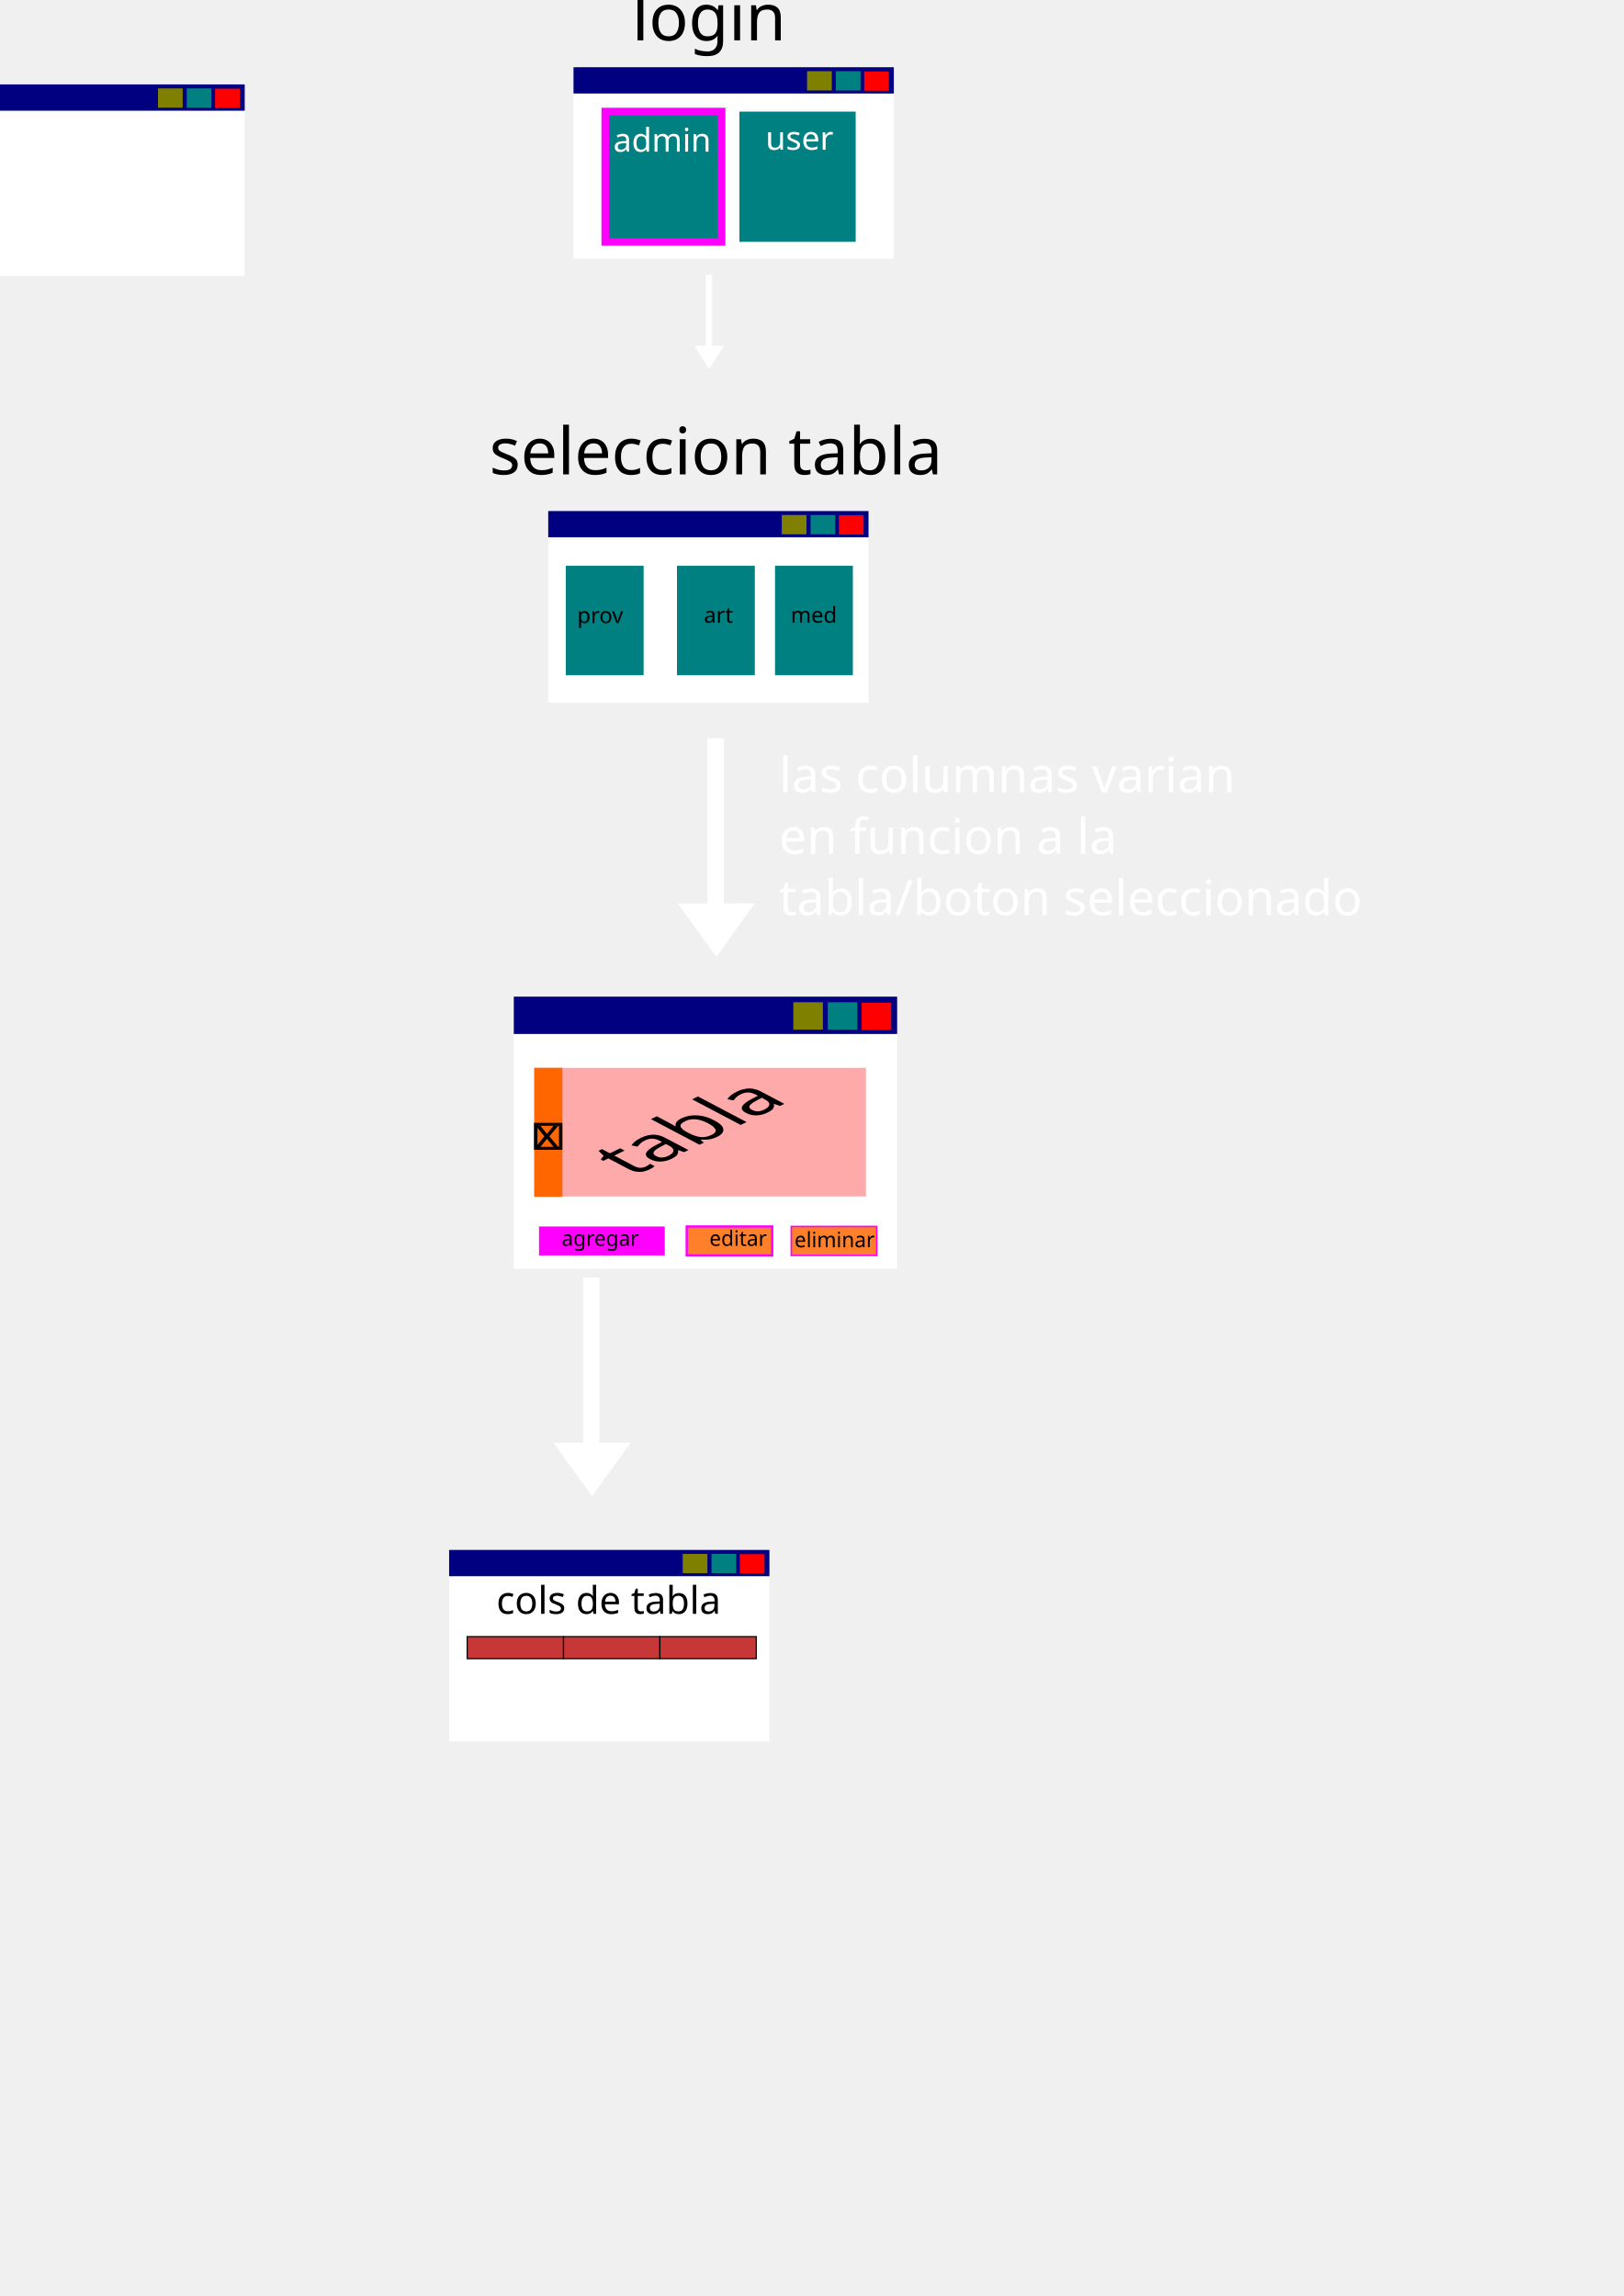
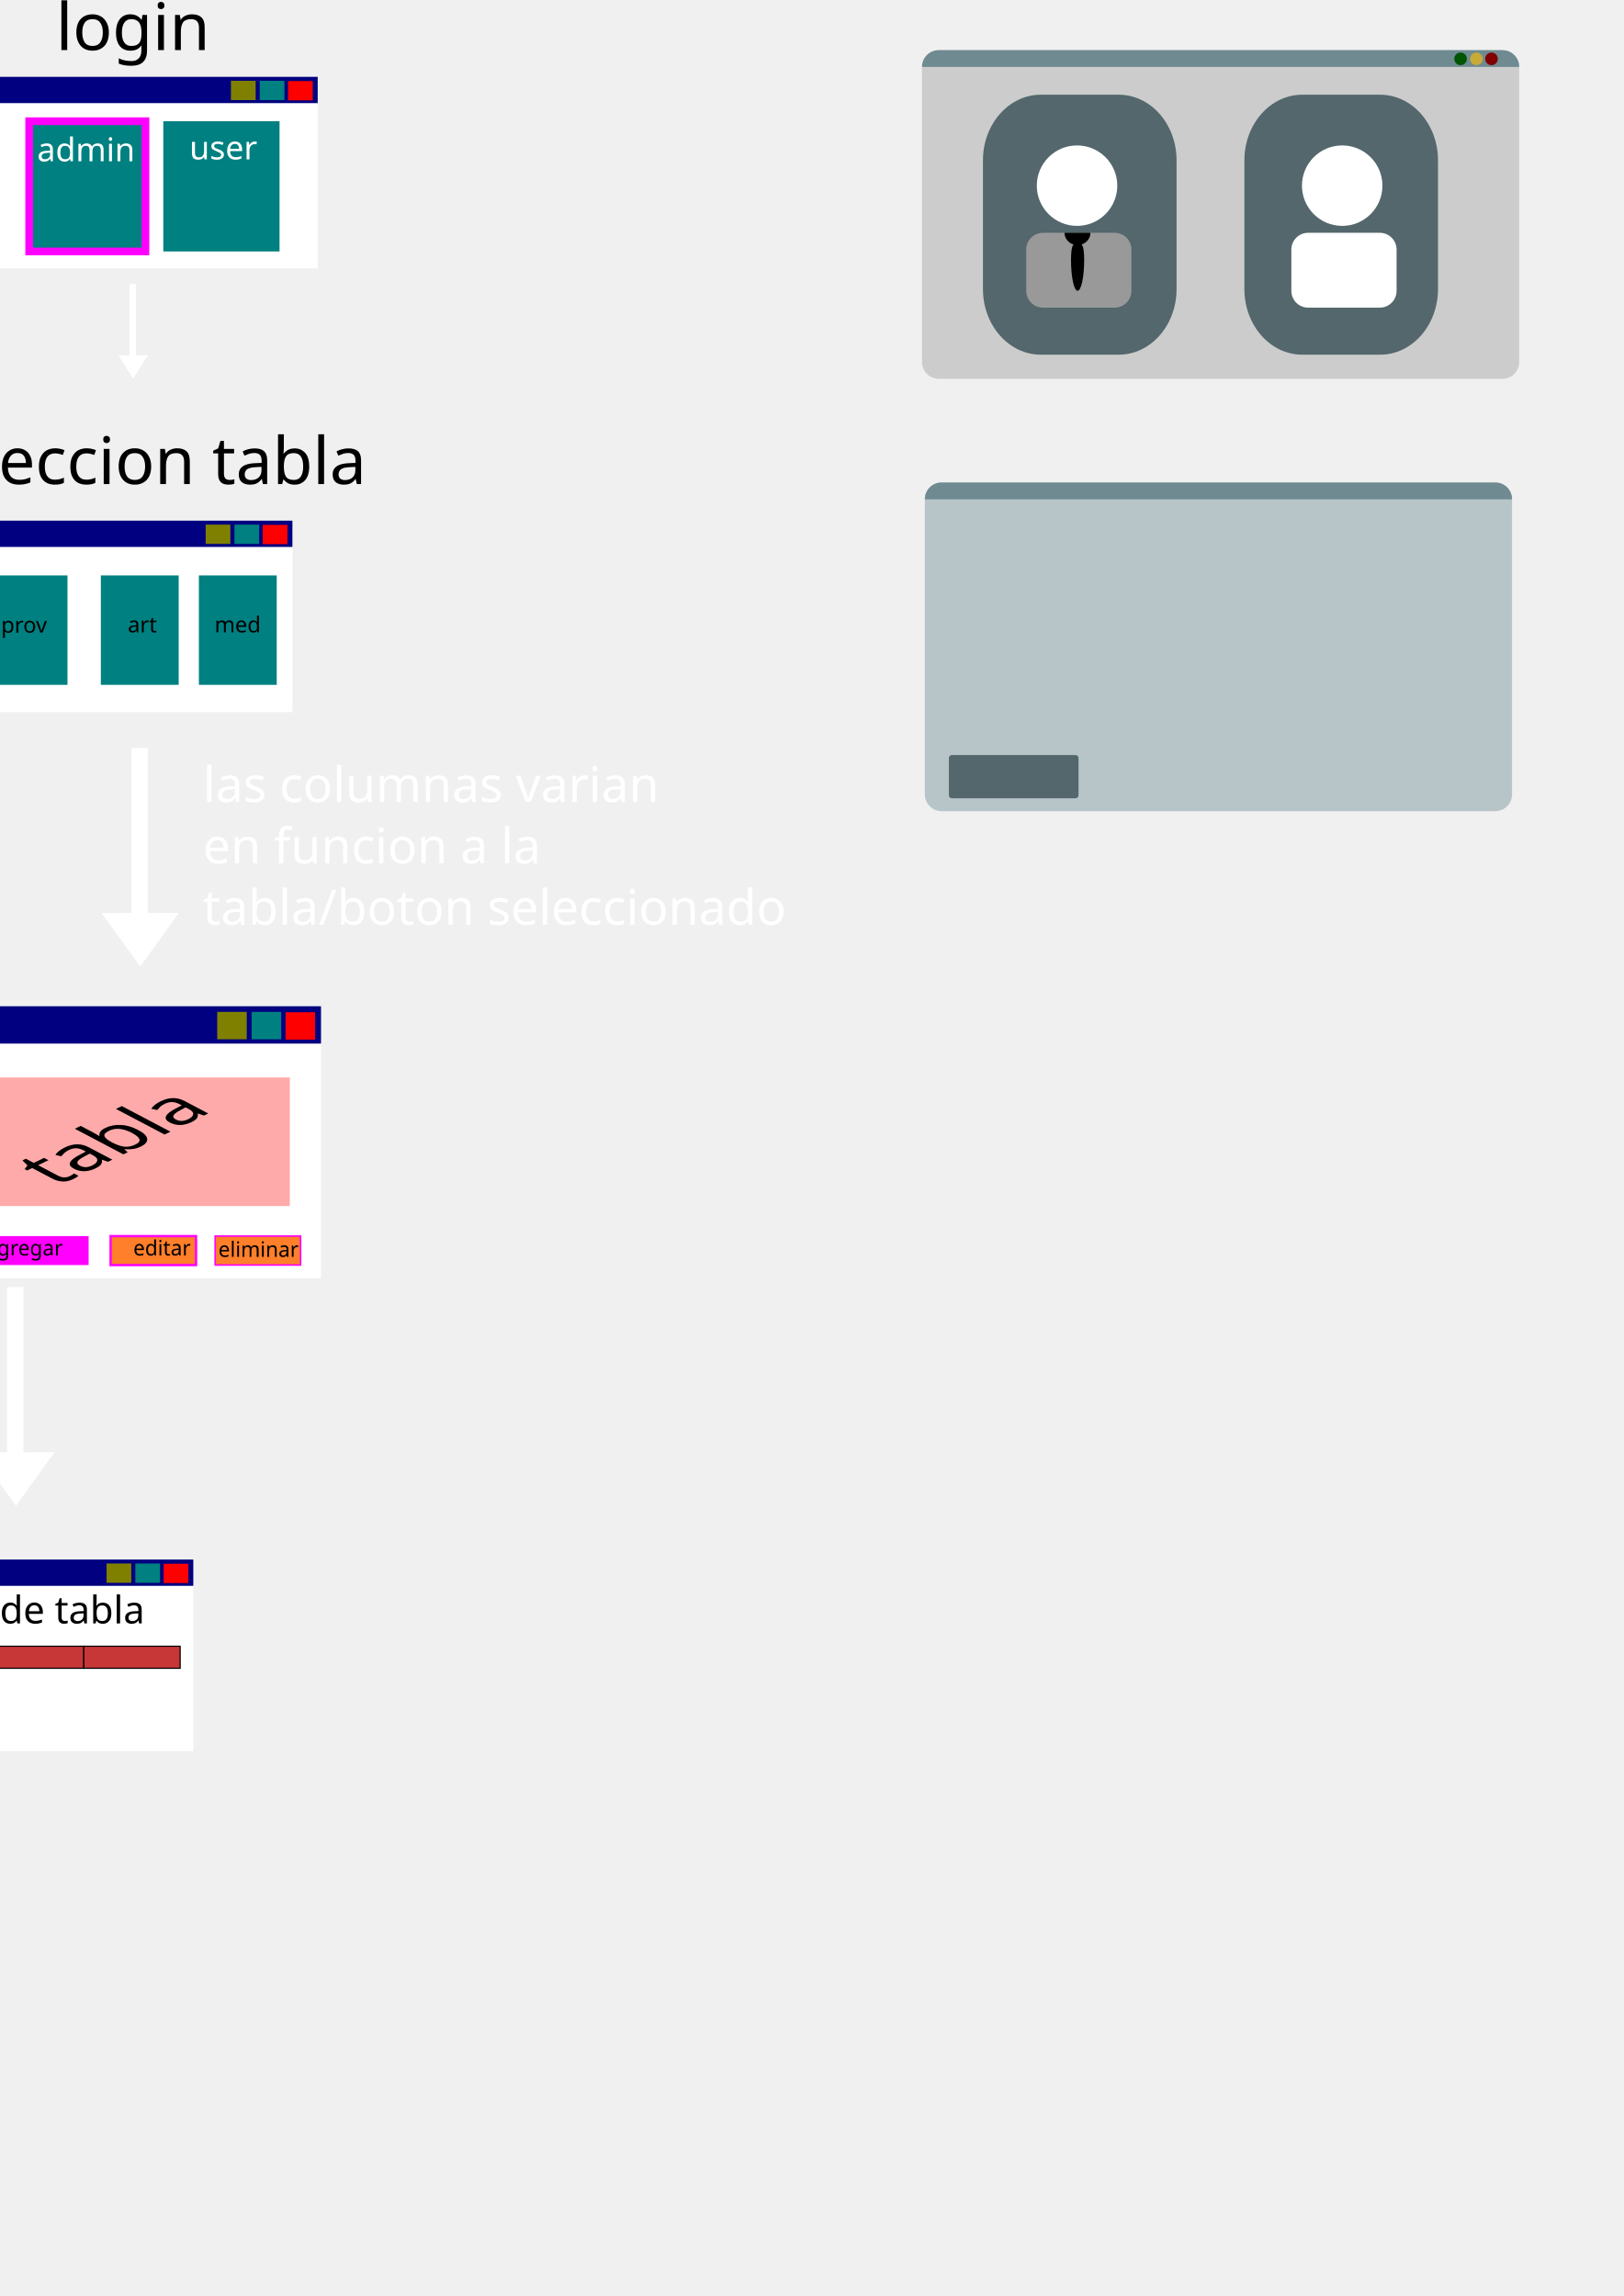
<svg xmlns="http://www.w3.org/2000/svg" width="210mm" height="297mm" viewBox="0 0 210 297" version="1.1" id="svg5">
  <defs id="defs2" />
  <g id="layer1">
-     <g id="g2008" transform="translate(-15.84804,-11.56301)">
+     <g id="g2008" transform="translate(-90.36115,-10.31947)">
      <g id="g1696" transform="matrix(1.180257,0,0,1.217351,-1.094229,-4.886778)">
        <rect style="fill:#ffffff;stroke:none;stroke-width:1;stroke-linecap:round;stroke-miterlimit:4;stroke-dasharray:none" id="rect1482" width="35.102" height="20.351" x="6.07" y="22.483" />
        <rect style="fill:#000080;stroke:none;stroke-width:0.37;stroke-linecap:round;stroke-miterlimit:4;stroke-dasharray:none" id="rect1564" width="35.102" height="2.793" x="6.07" y="22.483" />
      </g>
      <rect style="fill:#ff0000;stroke:none;stroke-width:1;stroke-linecap:round;stroke-miterlimit:4;stroke-dasharray:none" id="rect1818" width="3.197" height="2.496" x="43.663" y="23.03" />
      <rect style="fill:#008080;stroke:none;stroke-width:1;stroke-linecap:round;stroke-miterlimit:4;stroke-dasharray:none" id="rect1944" width="3.197" height="2.496" x="40.002" y="22.996" />
      <rect style="fill:#808000;stroke:none;stroke-width:1;stroke-linecap:round;stroke-miterlimit:4;stroke-dasharray:none" id="rect1964" width="3.197" height="2.496" x="36.279" y="22.996" />
    </g>
-     <g id="g18349" transform="translate(20.18849,-14.31816)">
+     <g id="g18349" transform="translate(-54.32461,-13.07463)">
      <g id="g2102" transform="translate(47.91416,0.5306926)">
        <g id="g2094" transform="matrix(1.180257,0,0,1.217351,-1.094229,-4.886778)">
          <rect style="fill:#ffffff;stroke:none;stroke-width:1;stroke-linecap:round;stroke-miterlimit:4;stroke-dasharray:none" id="rect2090" width="35.102" height="20.351" x="6.07" y="22.483" />
          <rect style="fill:#000080;stroke:none;stroke-width:0.37;stroke-linecap:round;stroke-miterlimit:4;stroke-dasharray:none" id="rect2092" width="35.102" height="2.793" x="6.07" y="22.483" />
        </g>
        <rect style="fill:#ff0000;stroke:none;stroke-width:1;stroke-linecap:round;stroke-miterlimit:4;stroke-dasharray:none" id="rect2096" width="3.197" height="2.496" x="43.663" y="23.03" />
        <rect style="fill:#008080;stroke:none;stroke-width:1;stroke-linecap:round;stroke-miterlimit:4;stroke-dasharray:none" id="rect2098" width="3.197" height="2.496" x="40.002" y="22.996" />
        <rect style="fill:#808000;stroke:none;stroke-width:1;stroke-linecap:round;stroke-miterlimit:4;stroke-dasharray:none" id="rect2100" width="3.197" height="2.496" x="36.279" y="22.996" />
      </g>
      <rect style="fill:#008080;stroke:#ff00ff;stroke-width:1;stroke-linecap:round;stroke-miterlimit:4;stroke-dasharray:none" id="rect2126" width="15.034" height="16.843" x="58.099" y="28.758" />
      <rect style="fill:#008080;stroke:none;stroke-width:1;stroke-linecap:round;stroke-miterlimit:4;stroke-dasharray:none" id="rect2208" width="15.034" height="16.843" x="75.445" y="28.758" />
      <text xml:space="preserve" style="font-style:normal;font-weight:normal;font-size:4.233px;line-height:1.25;font-family:sans-serif;fill:#ffffff;fill-opacity:1;stroke:none;stroke-width:0.265" x="59.132" y="33.937" id="text13174">
        <tspan id="tspan13172" style="font-size:4.233px;fill:#ffffff;stroke-width:0.265" x="59.132" y="33.937">admin</tspan>
      </text>
      <text xml:space="preserve" style="font-style:normal;font-weight:normal;font-size:4.233px;line-height:1.25;font-family:sans-serif;letter-spacing:0px;fill:#ffffff;fill-opacity:1;stroke:none;stroke-width:0.265" x="78.826" y="33.685" id="text16562">
        <tspan id="tspan16560" style="font-size:4.233px;fill:#ffffff;stroke-width:0.265" x="78.826" y="33.685">user</tspan>
      </text>
    </g>
-     <text xml:space="preserve" style="font-style:normal;font-weight:normal;font-size:8.467px;line-height:1.25;font-family:sans-serif;fill:#000000;fill-opacity:1;stroke:none;stroke-width:0.265" x="81.734" y="5.231" id="text25767">
-       <tspan id="tspan25765" style="font-size:8.467px;stroke-width:0.265" x="81.734" y="5.231">login</tspan>
+     <text xml:space="preserve" style="font-style:normal;font-weight:normal;font-size:8.467px;line-height:1.25;font-family:sans-serif;fill:#000000;fill-opacity:1;stroke:none;stroke-width:0.265" x="7.221" y="6.475" id="text25767">
+       <tspan id="tspan25765" style="font-size:8.467px;stroke-width:0.265" x="7.221" y="6.475">login</tspan>
    </text>
-     <g id="g27823" transform="matrix(1,0,0,0.3906272,-37.2502,30.69079)">
+     <g id="g27823" transform="matrix(1,0,0,0.3906272,-111.7633,31.93433)">
      <rect style="fill:#ffffff;stroke:none;stroke-width:1;stroke-linecap:round;stroke-miterlimit:4;stroke-dasharray:none" id="rect27715" width="0.81" height="23.821" x="128.538" y="12.346" />
      <path style="fill:#ffffff;stroke:none;stroke-width:3.78;stroke-linecap:round;stroke-miterlimit:4;stroke-dasharray:none" id="path27739" d="m 492.369,167.414 -15.933,-4.883 -15.933,-4.883 12.196,-11.357 12.196,-11.357 3.737,16.24 z" transform="matrix(-0.1093933,0.07800007,-0.03374941,-0.2528247,186.5779,39.86769)" />
    </g>
-     <text xml:space="preserve" style="font-style:normal;font-weight:normal;font-size:8.467px;line-height:1.25;font-family:sans-serif;fill:#000000;fill-opacity:1;stroke:none;stroke-width:0.265" x="63.286" y="61.369" id="text27827">
-       <tspan id="tspan27825" style="font-size:8.467px;stroke-width:0.265" x="63.286" y="61.369">seleccion tabla</tspan>
+     <text xml:space="preserve" style="font-style:normal;font-weight:normal;font-size:8.467px;line-height:1.25;font-family:sans-serif;fill:#000000;fill-opacity:1;stroke:none;stroke-width:0.265" x="-11.228" y="62.613" id="text27827">
+       <tspan id="tspan27825" style="font-size:8.467px;stroke-width:0.265" x="-11.228" y="62.613">seleccion tabla</tspan>
    </text>
-     <g id="g55398" transform="translate(-0.6779822,-1.163528)">
+     <g id="g55398" transform="translate(-75.19108,0.0800105)">
      <g id="g27691" transform="translate(65.51058,44.78557)">
        <g id="g27683" transform="matrix(1.180257,0,0,1.217351,-1.094229,-4.886778)">
          <rect style="fill:#ffffff;stroke:none;stroke-width:1;stroke-linecap:round;stroke-miterlimit:4;stroke-dasharray:none" id="rect27679" width="35.102" height="20.351" x="6.07" y="22.483" />
          <rect style="fill:#000080;stroke:none;stroke-width:0.37;stroke-linecap:round;stroke-miterlimit:4;stroke-dasharray:none" id="rect27681" width="35.102" height="2.793" x="6.07" y="22.483" />
        </g>
        <rect style="fill:#ff0000;stroke:none;stroke-width:1;stroke-linecap:round;stroke-miterlimit:4;stroke-dasharray:none" id="rect27685" width="3.197" height="2.496" x="43.663" y="23.03" />
        <rect style="fill:#008080;stroke:none;stroke-width:1;stroke-linecap:round;stroke-miterlimit:4;stroke-dasharray:none" id="rect27687" width="3.197" height="2.496" x="40.002" y="22.996" />
        <rect style="fill:#808000;stroke:none;stroke-width:1;stroke-linecap:round;stroke-miterlimit:4;stroke-dasharray:none" id="rect27689" width="3.197" height="2.496" x="36.279" y="22.996" />
      </g>
      <rect style="fill:#008080;stroke:none;stroke-width:1;stroke-linecap:round;stroke-miterlimit:4;stroke-dasharray:none" id="rect28355" width="10.068" height="14.158" x="73.85" y="74.351" />
      <rect style="fill:#008080;stroke:none;stroke-width:1;stroke-linecap:round;stroke-miterlimit:4;stroke-dasharray:none" id="rect28437" width="10.068" height="14.158" x="88.233" y="74.351" />
      <rect style="fill:#008080;stroke:none;stroke-width:1;stroke-linecap:round;stroke-miterlimit:4;stroke-dasharray:none" id="rect28439" width="10.068" height="14.158" x="100.914" y="74.351" />
      <text xml:space="preserve" style="font-style:normal;font-weight:normal;font-size:2.822px;line-height:1.25;font-family:sans-serif;fill:#000000;fill-opacity:1;stroke:none;stroke-width:0.265" x="75.341" y="81.753" id="text32491">
        <tspan id="tspan32489" style="font-size:2.822px;stroke-width:0.265" x="75.341" y="81.753">prov</tspan>
      </text>
      <text xml:space="preserve" style="font-style:normal;font-weight:normal;font-size:2.822px;line-height:1.25;font-family:sans-serif;fill:#000000;fill-opacity:1;stroke:none;stroke-width:0.265" x="102.949" y="81.716" id="text36267">
        <tspan id="tspan36265" style="font-size:2.822px;stroke-width:0.265" x="102.949" y="81.716">med</tspan>
      </text>
      <text xml:space="preserve" style="font-style:normal;font-weight:normal;font-size:2.822px;line-height:1.25;font-family:sans-serif;fill:#000000;fill-opacity:1;stroke:none;stroke-width:0.265" x="91.718" y="81.716" id="text37654">
        <tspan id="tspan37652" style="font-size:2.822px;stroke-width:0.265" x="91.718" y="81.716">art</tspan>
      </text>
    </g>
-     <g id="g55416" transform="matrix(2.619666,0,0,0.9052988,-245.224,84.32515)">
+     <g id="g55416" transform="matrix(2.619666,0,0,0.9052988,-319.7371,85.56868)">
      <rect style="fill:#ffffff;stroke:none;stroke-width:1;stroke-linecap:round;stroke-miterlimit:4;stroke-dasharray:none" id="rect55412" width="0.81" height="23.821" x="128.538" y="12.346" />
      <path style="fill:#ffffff;stroke:none;stroke-width:3.78;stroke-linecap:round;stroke-miterlimit:4;stroke-dasharray:none" id="path55414" d="m 492.369,167.414 -15.933,-4.883 -15.933,-4.883 12.196,-11.357 12.196,-11.357 3.737,16.24 z" transform="matrix(-0.1093933,0.07800007,-0.03374941,-0.2528247,186.5779,39.86769)" />
    </g>
-     <g id="g95265" transform="translate(69.38451,-6.66236)">
+     <g id="g95265" transform="translate(-5.128591,-5.418822)">
      <g id="g55430" transform="matrix(1.196774,0,0,1.420676,-10.19968,103.6411)">
        <g id="g55422" transform="matrix(1.180257,0,0,1.217351,-1.094229,-4.886778)">
          <rect style="fill:#ffffff;stroke:none;stroke-width:1;stroke-linecap:round;stroke-miterlimit:4;stroke-dasharray:none" id="rect55418" width="35.102" height="20.351" x="6.07" y="22.483" />
          <rect style="fill:#000080;stroke:none;stroke-width:0.37;stroke-linecap:round;stroke-miterlimit:4;stroke-dasharray:none" id="rect55420" width="35.102" height="2.793" x="6.07" y="22.483" />
        </g>
        <rect style="fill:#ff0000;stroke:none;stroke-width:1;stroke-linecap:round;stroke-miterlimit:4;stroke-dasharray:none" id="rect55424" width="3.197" height="2.496" x="43.663" y="23.03" />
        <rect style="fill:#008080;stroke:none;stroke-width:1;stroke-linecap:round;stroke-miterlimit:4;stroke-dasharray:none" id="rect55426" width="3.197" height="2.496" x="40.002" y="22.996" />
        <rect style="fill:#808000;stroke:none;stroke-width:1;stroke-linecap:round;stroke-miterlimit:4;stroke-dasharray:none" id="rect55428" width="3.197" height="2.496" x="36.279" y="22.996" />
      </g>
      <rect style="fill:#ffaaaa;stroke:none;stroke-width:1;stroke-linecap:round;stroke-miterlimit:4;stroke-dasharray:none" id="rect64812" width="42.899" height="16.632" x="-0.286" y="144.794" />
      <text xml:space="preserve" style="font-style:normal;font-weight:normal;font-size:8.499px;line-height:1.25;font-family:sans-serif;fill:#000000;fill-opacity:1;stroke:none;stroke-width:0.797" x="-148.406" y="167.881" id="text67830" transform="matrix(1.018072,-0.4906374,0.9737045,0.5129935,0,0)">
        <tspan id="tspan67828" style="font-size:8.499px;stroke-width:0.797" x="-148.406" y="167.881">tabla</tspan>
      </text>
      <g id="g79303">
        <rect style="fill:#ff00ff;stroke:none;stroke-width:1;stroke-linecap:round;stroke-miterlimit:4;stroke-dasharray:none" id="rect68592" width="16.261" height="3.745" x="0.329" y="165.314" />
        <text xml:space="preserve" style="font-style:normal;font-weight:normal;font-size:2.711px;line-height:1.25;font-family:sans-serif;fill:#000000;fill-opacity:1;stroke:none;stroke-width:0.068" x="3.29" y="166.186" id="text77147" transform="scale(0.990287,1.009808)">
          <tspan id="tspan77145" style="stroke-width:0.068" x="3.29" y="166.186">agregar</tspan>
        </text>
      </g>
      <g id="g79385" transform="translate(19.10551)">
        <g id="g81362" style="fill:#ff7f2a">
          <rect style="fill:#ff7f2a;stroke:#ff00ff;stroke-width:0.3;stroke-linecap:round;stroke-miterlimit:4;stroke-dasharray:none" id="rect79379" width="11.051" height="3.745" x="0.329" y="165.314" />
          <text xml:space="preserve" style="font-style:normal;font-weight:normal;font-size:2.711px;line-height:1.25;font-family:sans-serif;fill:#ff7f2a;fill-opacity:1;stroke:none;stroke-width:0.068" x="2.715" y="166.345" id="text81273" transform="scale(0.990287,1.009808)">
            <tspan id="tspan81271" style="fill:#ff7f2a;stroke-width:0.068" x="2.715" y="166.345">editar</tspan>
          </text>
        </g>
        <text xml:space="preserve" style="font-style:normal;font-weight:normal;font-size:2.711px;line-height:1.25;font-family:sans-serif;fill:#000000;fill-opacity:1;stroke:none;stroke-width:0.068" x="3.29" y="166.186" id="text79383" transform="scale(0.990287,1.009808)">
          <tspan id="tspan79381" style="stroke-width:0.068" x="3.29" y="166.186">editar</tspan>
        </text>
        <g id="g81370" transform="translate(13.52048)">
          <rect style="fill:#ff7f2a;stroke:#ff00ff;stroke-width:0.2;stroke-linecap:round;stroke-miterlimit:4;stroke-dasharray:none" id="rect81364" width="11.051" height="3.745" x="0.329" y="165.314" />
          <text xml:space="preserve" style="font-style:normal;font-weight:normal;font-size:2.711px;line-height:1.25;font-family:sans-serif;fill:#000000;fill-opacity:1;stroke:none;stroke-width:0.068" x="0.749" y="166.366" id="text81368" transform="scale(0.990287,1.009808)">
            <tspan id="tspan81366" style="stroke-width:0.068" x="0.749" y="166.366">eliminar</tspan>
          </text>
        </g>
        <rect style="fill:#ff6600;stroke:none;stroke-width:1;stroke-linecap:round;stroke-miterlimit:4;stroke-dasharray:none" id="rect82517" width="3.637" height="16.687" x="-19.391" y="144.794" />
        <g id="g94993" transform="matrix(0.8880001,0,0,0.7570934,-1.983165,37.71056)">
          <rect style="fill:#ff6600;stroke:#000000;stroke-width:0.496;stroke-linecap:round;stroke-miterlimit:4;stroke-dasharray:none" id="rect88889" width="3.637" height="4.102" x="-19.391" y="151.086" />
          <text xml:space="preserve" style="font-style:normal;font-weight:normal;font-size:6.892px;line-height:1.25;font-family:sans-serif;fill:#000000;fill-opacity:1;stroke:none;stroke-width:0.172" x="-19.536" y="155.371" id="text91705" transform="scale(1.002244,0.9977614)">
            <tspan id="tspan91703" style="stroke-width:0.172" x="-19.536" y="155.371">x</tspan>
          </text>
        </g>
      </g>
    </g>
-     <text xml:space="preserve" style="font-style:normal;font-weight:normal;font-size:6.35px;line-height:1.25;font-family:sans-serif;fill:#ffffff;fill-opacity:1;stroke:none;stroke-width:0.265" x="100.762" y="102.503" id="text96941">
-       <tspan id="tspan96939" style="font-size:6.35px;fill:#ffffff;stroke-width:0.265" x="100.762" y="102.503">las columnas varian</tspan>
-       <tspan style="font-size:6.35px;fill:#ffffff;stroke-width:0.265" x="100.762" y="110.44" id="tspan96943">en funcion a la </tspan>
-       <tspan style="font-size:6.35px;fill:#ffffff;stroke-width:0.265" x="100.762" y="118.378" id="tspan100197">tabla/boton seleccionado</tspan>
+     <text xml:space="preserve" style="font-style:normal;font-weight:normal;font-size:6.35px;line-height:1.25;font-family:sans-serif;fill:#ffffff;fill-opacity:1;stroke:none;stroke-width:0.265" x="26.249" y="103.746" id="text96941">
+       <tspan id="tspan96939" style="font-size:6.35px;fill:#ffffff;stroke-width:0.265" x="26.249" y="103.746">las columnas varian</tspan>
+       <tspan style="font-size:6.35px;fill:#ffffff;stroke-width:0.265" x="26.249" y="111.684" id="tspan96943">en funcion a la </tspan>
+       <tspan style="font-size:6.35px;fill:#ffffff;stroke-width:0.265" x="26.249" y="119.621" id="tspan100197">tabla/boton seleccionado</tspan>
    </text>
-     <g id="g108066" transform="matrix(2.619666,0,0,0.9052988,-261.3038,154.0834)">
+     <g id="g108066" transform="matrix(2.619666,0,0,0.9052988,-335.8169,155.3269)">
      <rect style="fill:#ffffff;stroke:none;stroke-width:1;stroke-linecap:round;stroke-miterlimit:4;stroke-dasharray:none" id="rect108062" width="0.81" height="23.821" x="128.538" y="12.346" />
      <path style="fill:#ffffff;stroke:none;stroke-width:3.78;stroke-linecap:round;stroke-miterlimit:4;stroke-dasharray:none" id="path108064" d="m 492.369,167.414 -15.933,-4.883 -15.933,-4.883 12.196,-11.357 12.196,-11.357 3.737,16.24 z" transform="matrix(-0.1093933,0.07800007,-0.03374941,-0.2528247,186.5779,39.86769)" />
    </g>
-     <g id="g108080" transform="translate(52.01586,178.008)">
+     <g id="g108080" transform="translate(-22.49725,179.2515)">
      <g id="g108072" transform="matrix(1.180257,0,0,1.217351,-1.094229,-4.886778)">
        <rect style="fill:#ffffff;stroke:none;stroke-width:1;stroke-linecap:round;stroke-miterlimit:4;stroke-dasharray:none" id="rect108068" width="35.102" height="20.351" x="6.07" y="22.483" />
        <rect style="fill:#000080;stroke:none;stroke-width:0.37;stroke-linecap:round;stroke-miterlimit:4;stroke-dasharray:none" id="rect108070" width="35.102" height="2.793" x="6.07" y="22.483" />
      </g>
      <rect style="fill:#ff0000;stroke:none;stroke-width:1;stroke-linecap:round;stroke-miterlimit:4;stroke-dasharray:none" id="rect108074" width="3.197" height="2.496" x="43.663" y="23.03" />
      <rect style="fill:#008080;stroke:none;stroke-width:1;stroke-linecap:round;stroke-miterlimit:4;stroke-dasharray:none" id="rect108076" width="3.197" height="2.496" x="40.002" y="22.996" />
      <rect style="fill:#808000;stroke:none;stroke-width:1;stroke-linecap:round;stroke-miterlimit:4;stroke-dasharray:none" id="rect108078" width="3.197" height="2.496" x="36.279" y="22.996" />
    </g>
-     <g id="g108257">
+     <g id="g108257" transform="translate(-74.5131,1.243538)">
      <rect style="fill:#c83737;stroke:#000000;stroke-width:0.151;stroke-linecap:round;stroke-miterlimit:4;stroke-dasharray:none" id="rect108166" width="12.464" height="2.851" x="60.42" y="211.708" />
      <rect style="fill:#c83737;stroke:#000000;stroke-width:0.151;stroke-linecap:round;stroke-miterlimit:4;stroke-dasharray:none" id="rect108250" width="12.464" height="2.851" x="72.884" y="211.708" />
      <rect style="fill:#c83737;stroke:#000000;stroke-width:0.151;stroke-linecap:round;stroke-miterlimit:4;stroke-dasharray:none" id="rect108252" width="12.464" height="2.851" x="85.348" y="211.708" />
      <text xml:space="preserve" style="font-style:normal;font-weight:normal;font-size:4.939px;line-height:1.25;font-family:sans-serif;fill:#000000;fill-opacity:1;stroke:none;stroke-width:0.265" x="64.205" y="208.752" id="text114669">
        <tspan id="tspan114667" style="font-size:4.939px;stroke-width:0.265" x="64.205" y="208.752">cols de tabla</tspan>
      </text>
    </g>
+     <g id="g118242" transform="translate(83.21723,-15.32916)">
+       <g id="g118354" transform="translate(40.83244,-6.33045)">
+         <rect style="fill:#b7c4c8;stroke:none;stroke-width:0.2;stroke-linecap:round;stroke-miterlimit:4;stroke-dasharray:none" id="rect115974" width="77.241" height="42.51" x="130.766" y="10.13" ry="2.17" rx="2.17" />
+         <rect style="fill:#53676c;stroke:none;stroke-width:0.265;stroke-linecap:round;stroke-miterlimit:4;stroke-dasharray:none" id="rect116294" width="16.761" height="5.594" x="187.095" y="45.377" ry="0.386" rx="0.386" />
+         <rect style="fill:#53676c;stroke:none;stroke-width:0.265;stroke-linecap:round;stroke-miterlimit:4;stroke-dasharray:none" id="rect116332" width="16.761" height="5.594" x="168.448" y="45.377" ry="0.386" rx="0.386" />
+         <path id="rect117362" style="fill:#6f8a91;stroke:none;stroke-width:0.2;stroke-linecap:round" d="m 132.936,10.13 h 72.901 c 1.202,0 2.17,0.968 2.17,2.17 h -77.241 c 0,-1.202 0.968,-2.17 2.17,-2.17 z" />
+       </g>
+       <g id="g121181" transform="translate(-11.28539,-8.407747)">
+         <rect style="fill:#cccccc;stroke:none;stroke-width:0.2;stroke-linecap:round;stroke-miterlimit:4;stroke-dasharray:none" id="rect118346" width="77.241" height="42.51" x="47.314" y="30.227" ry="2.17" rx="2.17" />
+         <path id="path118348" style="fill:#6f8a91;stroke:none;stroke-width:0.2;stroke-linecap:round" d="m 49.485,30.227 h 72.901 c 1.202,0 2.17,0.968 2.17,2.17 H 47.315 c 0,-1.202 0.968,-2.17 2.17,-2.17 z" />
+         <rect style="fill:#53676c;stroke:none;stroke-width:0.265;stroke-linecap:round;stroke-miterlimit:4;stroke-dasharray:none" id="rect116332-2" width="25.041" height="33.629" x="55.197" y="35.989" ry="8.494" rx="7.481" />
+         <rect style="fill:#53676c;stroke:none;stroke-width:0.265;stroke-linecap:round;stroke-miterlimit:4;stroke-dasharray:none" id="rect118695" width="25.041" height="33.629" x="89.01" y="35.989" ry="8.494" rx="7.481" />
+         <circle style="fill:#ffffff;stroke:none;stroke-width:0.265;stroke-linecap:round;stroke-miterlimit:4;stroke-dasharray:none" id="path118737" cx="67.366" cy="47.753" r="5.204" />
+         <rect style="fill:#999999;stroke:none;stroke-width:0.265;stroke-linecap:round;stroke-miterlimit:4;stroke-dasharray:none" id="rect118841" width="13.609" height="9.681" x="60.791" y="53.851" rx="2.17" ry="2.17" />
+         <path style="fill:#000000;stroke:none;stroke-width:0.175;stroke-linecap:round;stroke-miterlimit:4;stroke-dasharray:none" id="path118963" d="m 69.098,53.846 a 1.674,1.596 0 0 1 -0.837,1.383 1.674,1.596 0 0 1 -1.674,-3.82e-4 1.674,1.596 0 0 1 -0.837,-1.383 l 1.674,7.65e-4 z" />
+         <path id="rect119797" style="stroke-width:0.265;stroke-linecap:round" d="m 67.437,55.221 c 0.471,0 0.85,-0.051 0.85,2.151 0,2.202 -0.379,3.974 -0.85,3.974 -0.471,0 -0.85,-1.772 -0.85,-3.974 0,-2.202 0.379,-2.151 0.85,-2.151 z" />
+         <circle style="fill:#ffffff;stroke:none;stroke-width:0.265;stroke-linecap:round;stroke-miterlimit:4;stroke-dasharray:none" id="circle120257" cx="101.659" cy="47.753" r="5.204" />
+         <rect style="fill:#ffffff;stroke:none;stroke-width:0.265;stroke-linecap:round;stroke-miterlimit:4;stroke-dasharray:none" id="rect120259" width="13.609" height="9.681" x="95.084" y="53.851" rx="2.17" ry="2.17" />
+         <circle style="fill:#800000;stroke:none;stroke-width:1;stroke-linecap:round;stroke-miterlimit:4;stroke-dasharray:none" id="path120514" cx="120.969" cy="31.349" r="0.818" />
+         <circle style="fill:#c8ab37;stroke:none;stroke-width:1;stroke-linecap:round;stroke-miterlimit:4;stroke-dasharray:none" id="circle120596" cx="119.022" cy="31.349" r="0.818" />
+         <circle style="fill:#005500;stroke:none;stroke-width:1;stroke-linecap:round;stroke-miterlimit:4;stroke-dasharray:none" id="circle120616" cx="116.972" cy="31.349" r="0.818" />
+       </g>
+       <g id="g121314" transform="translate(-94.36901,67.61789)">
+         <rect style="fill:#b7c4c8;stroke:none;stroke-width:0.2;stroke-linecap:round;stroke-miterlimit:4;stroke-dasharray:none" id="rect121306" width="75.946" height="42.51" x="130.766" y="10.13" ry="2.17" rx="2.17" />
+         <rect style="fill:#53676c;stroke:none;stroke-width:0.265;stroke-linecap:round;stroke-miterlimit:4;stroke-dasharray:none" id="rect121310" width="16.761" height="5.594" x="133.878" y="45.377" ry="0.386" rx="0.386" />
+         <path id="path121312" style="fill:#6f8a91;stroke:none;stroke-width:0.2;stroke-linecap:round" d="m 132.899,10.13 h 71.679 c 1.182,0 2.133,0.968 2.133,2.17 h -75.946 c 0,-1.202 0.952,-2.17 2.133,-2.17 z" />
+       </g>
+     </g>
  </g>
</svg>
